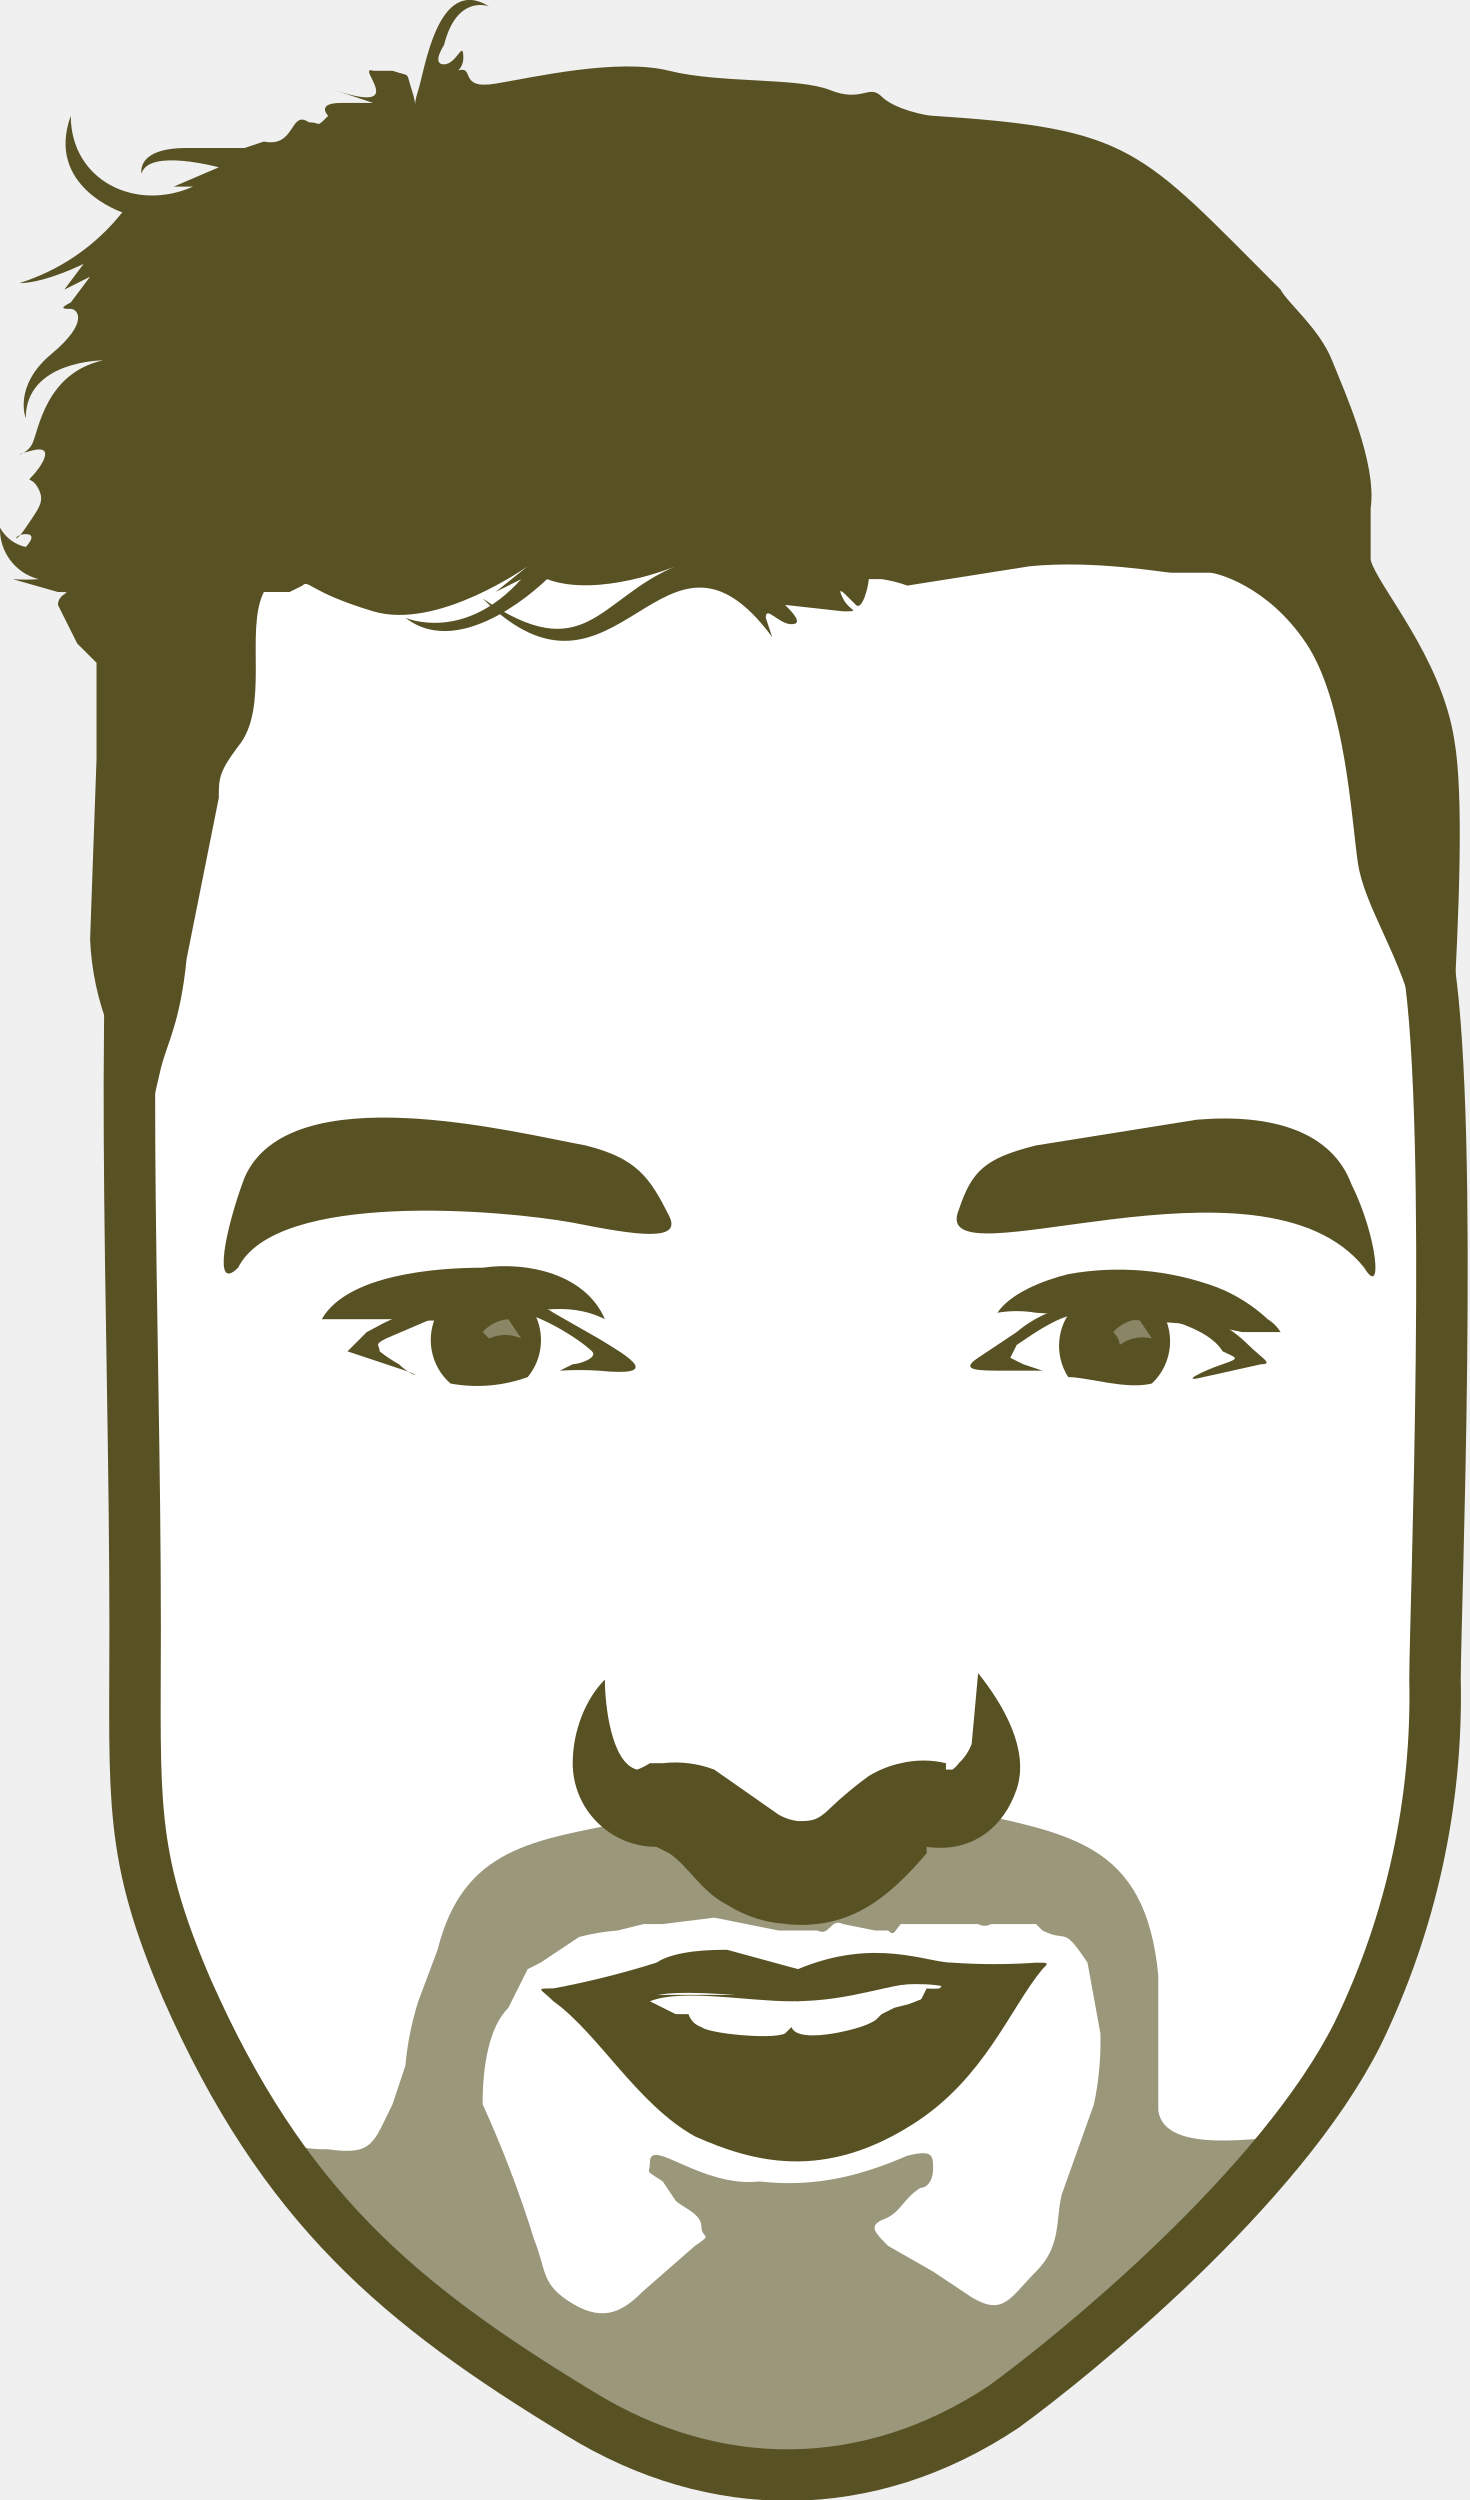
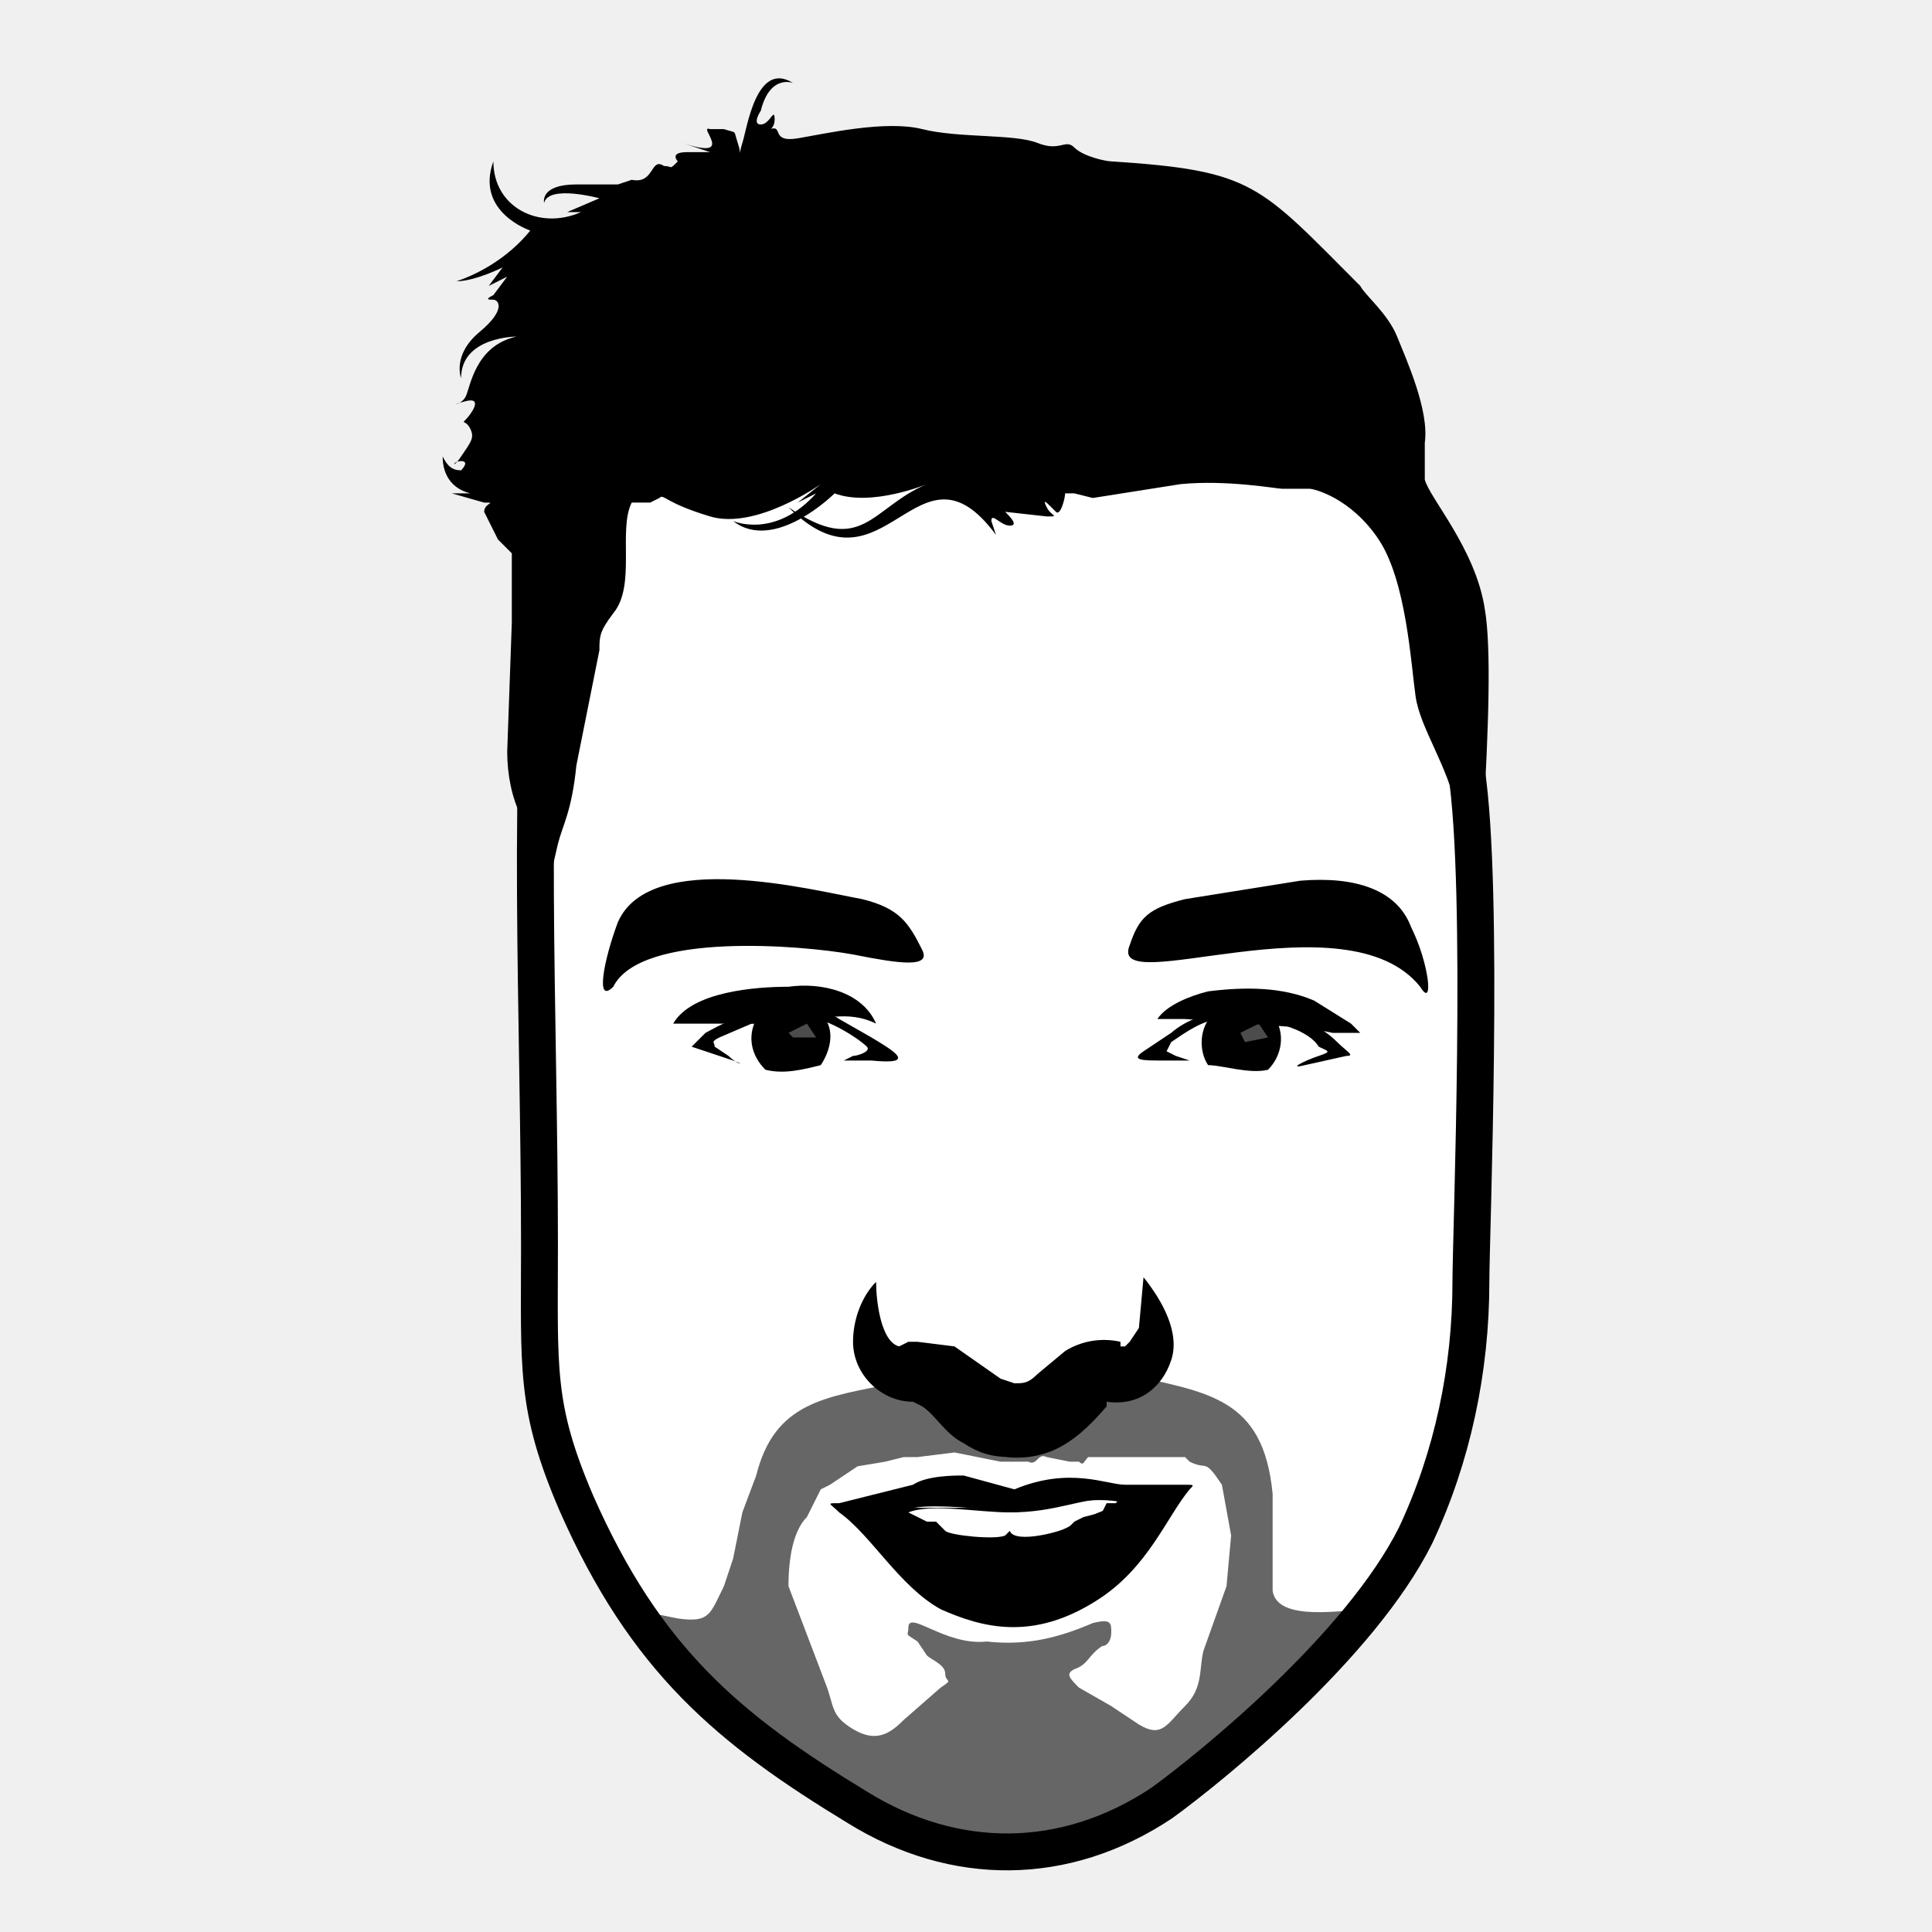
- <svg xmlns="http://www.w3.org/2000/svg" style="color: #575123" viewBox="0 0 228.3 388.5">
-   <path fill="#fff" stroke="currentColor" stroke-miterlimit="10" stroke-width="8" d="M23 111c-5 37-2 92-2 142 0 27-1 35 8 56 15 34 33 49 61 66 21 13 45 13 66-1 11-8 43-34 55-58a120 120 0 0 0 12-55c0-10 3-85-1-111s-17-82-43-96S47 15 23 111Z" />
-   <path fill="currentColor" d="m224 198-4-39c-2-10-8-18-9-25s-2-25-8-34-14-11-15-11h-6c-1 0-12-2-22-1l-19 3a20 20 0 0 0-4-1h-2c0 1-1 5-2 4l-1-1c-1-1-2-2-1 0s3 2 0 2l-9-1c1 1 3 3 1 3s-4-3-4-1l1 3c-17-23-24 15-45-6 16 11 18 0 30-5 0 0-12 5-20 2 0 0-13 13-22 6 0 0 9 4 18-6l-4 2 5-4s-14 10-24 7-10-5-11-4l-2 1h-4c-3 6 1 18-4 24-3 4-3 5-3 8l-5 25c-1 10-3 13-4 17l-3 13a136 136 0 0 1-2 18s-1-30-3-37a43 43 0 0 1-3-14l1-28v-15l-3-3-3-6c0-2 3-2 0-2l-7-2a27 27 0 0 0 4 0 8 8 0 0 1-6-8 6 6 0 0 0 4 3s2-2 0-2-2 2 0-1 3-4 2-6-2-1-1-2 4-5 0-4-1 1 0-1 2-11 11-13c0 0-12 0-12 9 0 0-2-5 4-10s4-7 3-7-2 0 0-1l3-4-4 2 3-4s-6 3-10 3a33 33 0 0 0 16-11s-12-4-8-15c0 10 10 15 19 11h-3l7-3s-11-3-12 1c0 0-1-4 7-4h9l3-1c5 1 4-5 7-3 2 0 1 1 3-1 0 0-2-2 2-2h5l-6-2c12 4 3-4 6-3h3c3 1 2 0 3 3s0 3 1 0S68-4 76 1c0 0-5-2-7 6 0 0-2 3 0 3s3-4 3-1-4 3-1 2 0 3 6 2 19-4 27-2 20 1 25 3 6-1 8 1 7 3 8 3c31 2 32 5 54 27 1 2 6 6 8 11s7 16 6 23v8c1 4 11 15 13 28 3 17-3 74-2 83Z" />
-   <path fill="currentColor" d="M37 197c6-12 41-9 52-7 10 2 17 3 15-1-3-6-5-9-13-11-11-2-46-11-53 5-3 8-5 18-1 14Zm175 0c-16-20-68 3-63-9 2-6 4-8 12-10l25-4c12-1 21 2 24 10 4 8 5 18 2 13ZM82 214a9 9 0 0 0 1-10H68a9 9 0 0 0 2 11 23 23 0 0 0 12-1Z" />
-   <path fill="currentColor" d="M78 209c0 3-5 3-5 0s5-4 5 0Z" />
-   <path fill="#fff" d="M76 208a6 6 0 0 1 5 0l-2-3a6 6 0 0 0-4 2s1 1 1 1Z" opacity=".3" />
-   <path fill="currentColor" d="M87 213a49 49 0 0 1 6 0c10 1 5-2 0-5l-7-4c-4-3-16-1-21 0-3 0-6 2-8 3l-3 3 9 3c3 1 1 1-1-1a21 21 0 0 1-3-2c0-1-1-1 1-2l7-3 12-1c3-1 11 4 13 6 1 1-2 2-3 2l-2 1Z" />
-   <path fill="currentColor" d="M50 205c4-7 18-8 25-8 7-1 16 1 19 8-6-3-12-1-18 0a124 124 0 0 1-15 0H50Zm129 10a9 9 0 0 0 1-12h-13a9 9 0 0 0-1 11c3 0 9 2 13 1Z" />
-   <path fill="currentColor" d="M176 209c0 3-5 3-5 0s5-4 5 0Z" />
-   <path fill="#fff" d="M174 209a6 6 0 0 1 5-1l-2-3a6 6 0 0 0-4 2s1 1 1 2Z" opacity=".3" />
-   <path fill="currentColor" d="M162 213h-6c-4 0-7 0-4-2l6-4c7-6 17-5 25-4 4 1 8 3 11 6 2 2 4 3 2 3l-9 2c-4 1 0-1 3-2s2-1 0-2c-3-5-16-7-21-6-4 0-8 3-11 5l-1 2 2 1 3 1Z" />
-   <path fill="currentColor" d="M199 207h-6l-5-1-27-2a18 18 0 0 0-6 0c2-3 7-5 11-6a44 44 0 0 1 23 2 25 25 0 0 1 8 5 6 6 0 0 1 2 2Z" />
-   <path fill="currentColor" d="M201 332c-5 0-20 3-21-4v-21c-2-21-14-22-32-26-6-1-15 4-22 3-11 0-17-3-28-1-15 3-26 4-30 20l-3 8a47 47 0 0 0-2 10l-2 6c-3 6-3 8-10 7a24 24 0 0 1-10-2c15 22 29 29 49 43 45 26 77-4 111-43Zm-50 25-6-4-7-4c-2-2-3-3-1-4 3-1 3-3 6-5 1 0 2-1 2-3s0-3-4-2c-7 3-14 5-23 4-9 1-17-7-17-3 0 2-1 1 2 3l2 3c1 1 4 2 4 4s2 1-1 3l-8 7c-3 3-6 5-11 2s-4-5-6-10a177 177 0 0 0-8-21c0-6 1-12 4-15l3-6 2-1 6-4a34 34 0 0 1 6-1l4-1h3l8-1 10 2h6c2 1 2-2 4-1l5 1h2c1 1 1 0 2-1h12a2 2 0 0 0 2 0h7l1 1c4 2 3-1 7 5l2 11a47 47 0 0 1-1 11l-5 14c-1 4 0 8-4 12s-5 7-10 4Z" opacity=".6" />
-   <path fill="#fff" d="M94 261c-2 4-4 20 7 19 9-1 12 11 22 11 13 2 13-12 22-10 5 1 14-5 7-21" />
-   <path fill="currentColor" d="M94 261c0 4 1 13 5 14a10 10 0 0 0 2-1h2a17 17 0 0 1 8 1l10 7a8 8 0 0 0 3 1c2 0 3 0 5-2a56 56 0 0 1 6-5 16 16 0 0 1 5-2 15 15 0 0 1 7 0v1h1a4 4 0 0 0 1-1 8 8 0 0 0 2-3l1-11c4 5 8 12 6 18s-7 10-14 9v1c-6 7-12 12-22 11h1a19 19 0 0 1-10-3c-4-2-6-6-9-8l-2-1a13 13 0 0 1-13-13c0-5 2-10 5-13Zm30 45-11-3c-2 0-8 0-11 2a138 138 0 0 1-16 4c-3 0-2 0 0 2 7 5 13 16 22 21 9 4 20 7 34-2 11-7 15-18 20-24 1-1 1-1-1-1a94 94 0 0 1-13 0c-4 0-12-4-24 1Z" />
-   <path fill="#fff" d="M102 313c9 5 25 6 34 1a63 63 0 0 1 9-4 18 18 0 0 0 3-1c-7-2-17 1-24 2 0 0-31-4-22 2Z" />
-   <path fill="currentColor" d="m156 307-19 1-11 2h-25a39 39 0 0 1-15-1l4 2c11 1 18 7 30 7 9 1 18-3 25-7l11-3 5-2-5 1Zm-10 2a10 10 0 0 1-2 0l-1 2-4 1-2 1-1 1c-1 1-12 4-13 1l-1 1c-2 1-12 0-13-1a3 3 0 0 1-2-2h-2l-4-2c5-2 15 0 22 0 10 0 15-3 22-3 1 0 2 0 1 1Z" />
+ <svg xmlns="http://www.w3.org/2000/svg" width="419" height="419">
+   <g fill="none">
+     <path fill="#FFF" stroke="#000" stroke-width="8" d="M119 128c-5 37-2 92-2 142 0 27-1 35 8 56 15 34 33 49 61 66 21 13 45 13 66-1 11-8 43-34 55-58 8-17 12-36 12-55 0-10 3-85-1-111s-17-82-43-96-132-39-156 57Z" />
+     <path fill="#000" d="m320 215-4-39c-2-10-8-18-9-25s-2-25-8-34-14-11-15-11h-6c-1 0-12-2-22-1l-19 3-4-1h-2c0 1-1 5-2 4l-1-1c-1-1-2-2-1 0s3 2 0 2l-9-1c1 1 3 3 1 3s-4-3-4-1l1 3c-17-23-24 15-45-6 16 11 18 0 30-5 0 0-12 5-20 2 0 0-13 13-22 6 0 0 9 4 18-6l-4 2 5-4s-14 10-24 7-10-5-11-4l-2 1h-4c-3 6 1 18-4 24-3 4-3 5-3 8l-5 25c-1 10-3 13-4 17l-3 13-2 18s-1-30-3-37c-2-4-3-9-3-14l1-28v-15l-3-3-3-6c0-2 3-2 0-2l-7-2h4c-4-1-6-4-6-8 1 2 2 3 4 3 0 0 2-2 0-2s-2 2 0-1 3-4 2-6-2-1-1-2 4-5 0-4-1 1 0-1 2-11 11-13c0 0-12 0-12 9 0 0-2-5 4-10s4-7 3-7-2 0 0-1l3-4-4 2 3-4s-6 3-10 3c6-2 12-6 16-11 0 0-12-4-8-15 0 10 10 15 19 11h-3l7-3s-11-3-12 1c0 0-1-4 7-4h9l3-1c5 1 4-5 7-3 2 0 1 1 3-1 0 0-2-2 2-2h5l-6-2c12 4 3-4 6-3h3c3 1 2 0 3 3s0 3 1 0 3-18 11-13c0 0-5-2-7 6 0 0-2 3 0 3s3-4 3-1-4 3-1 2 0 3 6 2 19-4 27-2 20 1 25 3 6-1 8 1 7 3 8 3c31 2 32 5 54 27 1 2 6 6 8 11s7 16 6 23v8c1 4 11 15 13 28 3 17-3 74-2 83Z" />
+     <path fill="#000" d="M133 214c6-12 41-9 52-7 10 2 17 3 15-1-3-6-5-9-13-11-11-2-46-11-53 5-3 8-5 18-1 14Zm175 0c-16-20-68 3-63-9 2-6 4-8 12-10l25-4c12-1 21 2 24 10 4 8 5 18 2 13Zm-130 17c2-3 3-7 1-10h-15c-2 4-1 8 2 11 4 1 8 0 12-1Z" />
+     <path fill="#000" d="M174 226c0 3-5 3-5 0s5-4 5 0Z" />
+     <path fill="#FFF" d="M172 225h5l-2-3-4 2 1 1Z" opacity=".3" />
+     <path fill="#000" d="M183 230h6c10 1 5-2 0-5l-7-4c-4-3-16-1-21 0-3 0-6 2-8 3l-3 3 9 3c3 1 1 1-1-1l-3-2c0-1-1-1 1-2l7-3 12-1c3-1 11 4 13 6 1 1-2 2-3 2l-2 1Z" />
+     <path fill="#000" d="M146 222c4-7 18-8 25-8 7-1 16 1 19 8-6-3-12-1-18 0h-26Zm129 10c3-3 4-8 1-12h-13c-3 3-3 8-1 11 3 0 9 2 13 1Z" />
+     <path fill="#000" d="M272 226c0 3-5 3-5 0s5-4 5 0Z" />
+     <path fill="#FFF" d="m270 226 5-1-2-3-4 2 1 2Z" opacity=".3" />
+     <path fill="#000" d="M258 230h-6c-4 0-7 0-4-2l6-4c7-6 17-5 25-4 4 1 8 3 11 6 2 2 4 3 2 3l-9 2c-4 1 0-1 3-2s2-1 0-2c-3-5-16-7-21-6-4 0-8 3-11 5l-1 2 2 1 3 1Z" />
+     <path fill="#000" d="M295 224h-6l-5-1-27-2h-6c2-3 7-5 11-6 8-1 16-1 23 2l8 5 2 2Z" />
+     <path fill="#000" d="M297 349c-5 0-20 3-21-4v-21c-2-21-14-22-32-26-6-1-15 4-22 3-11 0-17-3-28-1-15 3-26 4-30 20l-3 8-2 10-2 6c-3 6-3 8-10 7l-10-2c15 22 29 29 49 43 45 26 77-4 111-43Zm-50 25-6-4-7-4c-2-2-3-3-1-4 3-1 3-3 6-5 1 0 2-1 2-3s0-3-4-2c-7 3-14 5-23 4-9 1-17-7-17-3 0 2-1 1 2 3l2 3c1 1 4 2 4 4s2 1-1 3l-8 7c-3 3-6 5-11 2s-4-5-6-10l-8-21c0-6 1-12 4-15l3-6 2-1 6-4 6-1 4-1h3l8-1 10 2h6c2 1 2-2 4-1l5 1h2c1 1 1 0 2-1h21l1 1c4 2 3-1 7 5l2 11-1 11-5 14c-1 4 0 8-4 12s-5 7-10 4Z" opacity=".6" />
+     <path fill="#FFF" d="M190 278c-2 4-4 20 7 19 9-1 12 11 22 11 13 2 13-12 22-10 5 1 14-5 7-21" />
+     <path fill="#000" d="M190 278c0 4 1 13 5 14l2-1h2l8 1 10 7 3 1c2 0 3 0 5-2l6-5a16 16 0 0 1 12-2v1h1l1-1 2-3 1-11c4 5 8 12 6 18s-7 10-14 9v1c-6 7-12 12-22 11h1c-4 0-7-1-10-3-4-2-6-6-9-8l-2-1c-7 0-13-6-13-13 0-5 2-10 5-13Zm30 45-11-3c-2 0-8 0-11 2l-16 4c-3 0-2 0 0 2 7 5 13 16 22 21 9 4 20 7 34-2 11-7 15-18 20-24 1-1 1-1-1-1h-13c-4 0-12-4-24 1Z" />
+     <path fill="#FFF" d="M198 330c9 5 25 6 34 1a63 63 0 0 1 12-5c-7-2-17 1-24 2 0 0-31-4-22 2Z" />
+     <path fill="#000" d="m252 324-19 1-11 2h-25c-5 1-10 0-15-1l4 2c11 1 18 7 30 7 9 1 18-3 25-7l11-3 5-2-5 1Zm-10 2h-2l-1 2-4 1-2 1-1 1c-1 1-12 4-13 1l-1 1c-2 1-12 0-13-1l-2-2h-2l-4-2c5-2 15 0 22 0 10 0 15-3 22-3 1 0 2 0 1 1Z" />
+   </g>
</svg>
